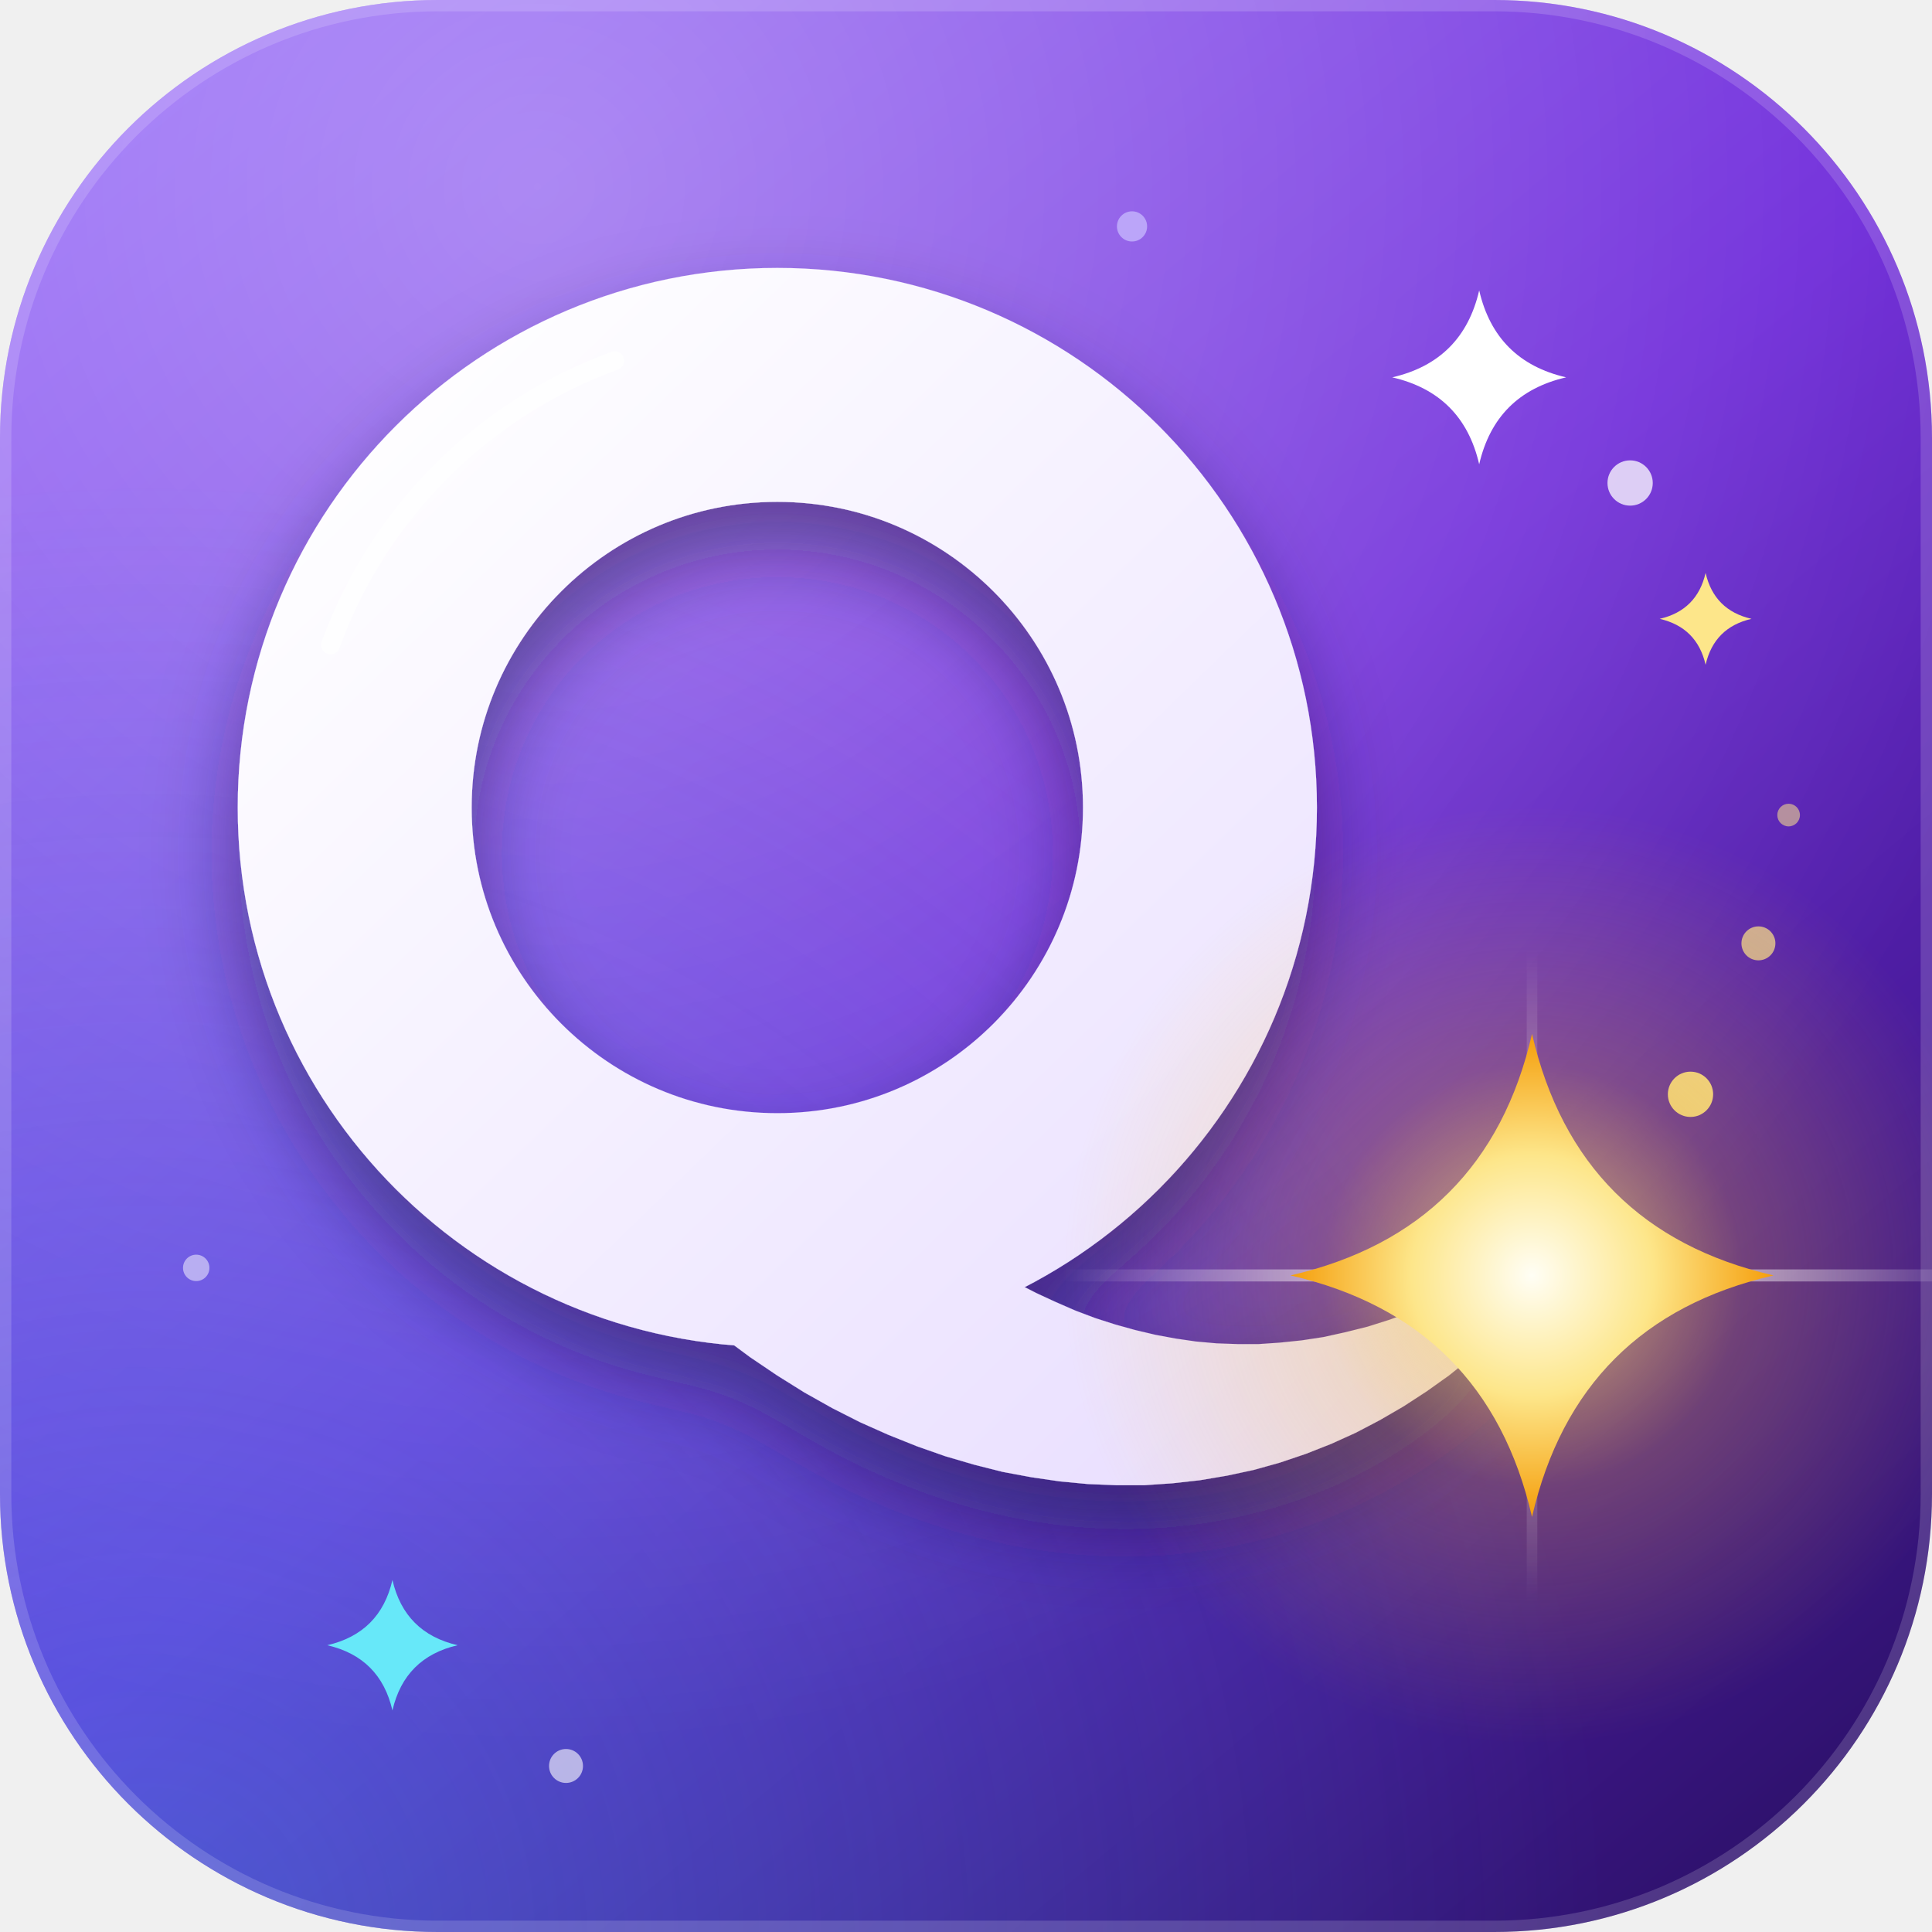
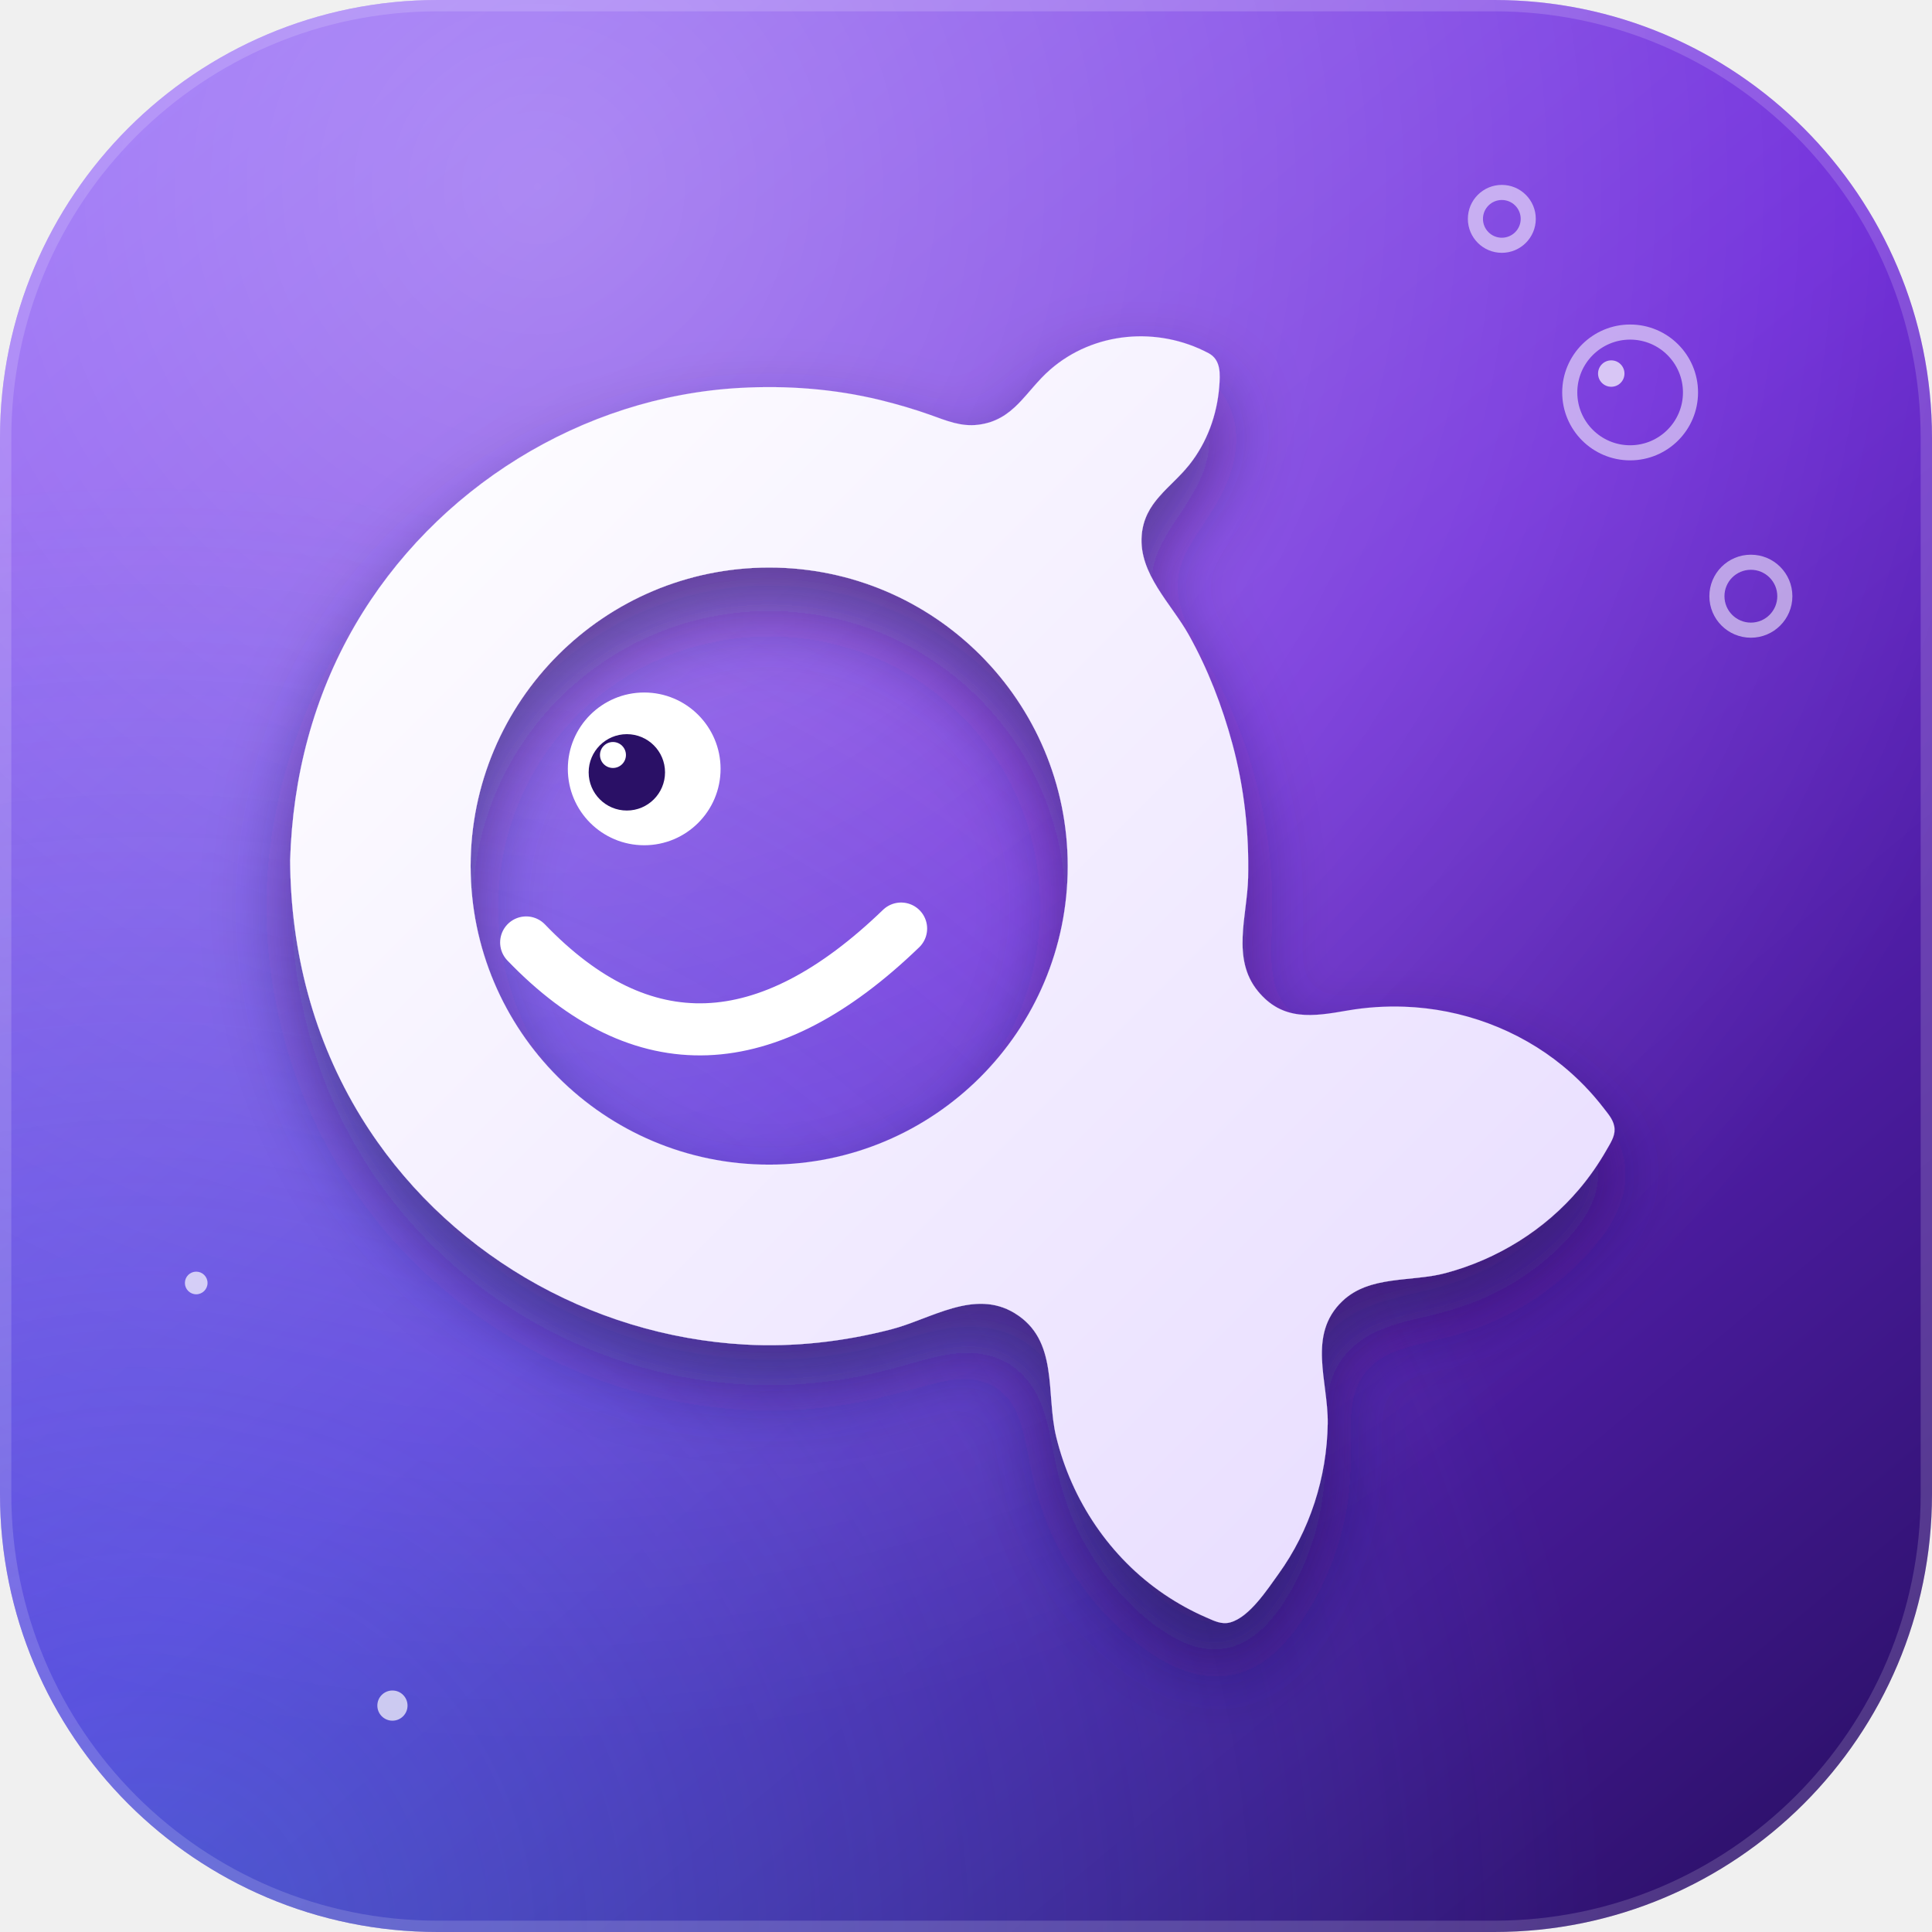
- <svg xmlns="http://www.w3.org/2000/svg" xmlns:xlink="http://www.w3.org/1999/xlink" viewBox="0 0 512 512" width="512" height="512" role="img" aria-labelledby="title">
+ <svg xmlns="http://www.w3.org/2000/svg" viewBox="0 0 512 512" width="512" height="512" role="img" aria-labelledby="title">
  <defs>
    <linearGradient id="bg" x1="0.08" y1="0" x2="0.92" y2="1">
      <stop offset="0" stop-color="#8B5CF6" />
      <stop offset="0.5" stop-color="#6D28D9" />
      <stop offset="1" stop-color="#2A1066" />
    </linearGradient>
    <radialGradient id="sheen" cx="0.28" cy="0.1" r="0.8">
      <stop offset="0" stop-color="#FFFFFF" stop-opacity="0.34" />
      <stop offset="1" stop-color="#FFFFFF" stop-opacity="0" />
    </radialGradient>
    <radialGradient id="aqua" cx="0.08" cy="1" r="0.75">
      <stop offset="0" stop-color="#22D3EE" stop-opacity="0.3" />
      <stop offset="1" stop-color="#22D3EE" stop-opacity="0" />
    </radialGradient>
-     <linearGradient id="chalk" gradientUnits="userSpaceOnUse" x1="100" y1="90" x2="400" y2="400">
+     <linearGradient id="chalk" gradientUnits="userSpaceOnUse" x1="80" y1="70" x2="440" y2="430">
      <stop offset="0" stop-color="#FFFFFF" />
      <stop offset="1" stop-color="#E6DAFF" />
-     </linearGradient>
-     <radialGradient id="gold" cx="0.5" cy="0.5" r="0.5">
-       <stop offset="0" stop-color="#FFFEF5" />
-       <stop offset="0.5" stop-color="#FDE68A" />
-       <stop offset="1" stop-color="#F59E0B" />
-     </radialGradient>
-     <radialGradient id="glow" cx="0.5" cy="0.5" r="0.5">
-       <stop offset="0" stop-color="#FDE68A" stop-opacity="0.8" />
-       <stop offset="0.45" stop-color="#FBBF24" stop-opacity="0.24" />
-       <stop offset="1" stop-color="#FBBF24" stop-opacity="0" />
-     </radialGradient>
-     <linearGradient id="flare" x1="0" y1="0" x2="1" y2="0">
-       <stop offset="0" stop-color="#FFFFFF" stop-opacity="0" />
-       <stop offset="0.5" stop-color="#FFFFFF" stop-opacity="0.9" />
-       <stop offset="1" stop-color="#FFFFFF" stop-opacity="0" />
    </linearGradient>
    <filter id="lift" x="-25%" y="-25%" width="150%" height="160%">
      <feDropShadow dx="0" dy="12" stdDeviation="11" flood-color="#1B0A45" flood-opacity="0.5" />
    </filter>
    <clipPath id="tile">
      <rect width="512" height="512" rx="116" />
    </clipPath>
-     <path id="spark" d="M0 -64 Q12 -12 64 0 Q12 12 0 64 Q-12 12 -64 0 Q-12 -12 0 -64 Z" />
  </defs>
  <g clip-path="url(#tile)">
    <rect width="512" height="512" fill="url(#bg)" />
    <rect width="512" height="512" fill="url(#sheen)" />
    <rect width="512" height="512" fill="url(#aqua)" class="fine" />
    <g class="fine">
-       <use href="#spark" xlink:href="#spark" transform="translate(392 100) scale(0.36)" fill="#FFFFFF" />
-       <use href="#spark" xlink:href="#spark" transform="translate(104 436) scale(0.27)" fill="#67E8F9" />
-       <use href="#spark" xlink:href="#spark" transform="translate(452 164) scale(0.19)" fill="#FDE68A" />
-       <circle cx="432" cy="128" r="6" fill="#FFFFFF" opacity="0.75" />
-       <circle cx="150" cy="468" r="4.5" fill="#FFFFFF" opacity="0.6" />
-       <circle cx="52" cy="336" r="3.5" fill="#FFFFFF" opacity="0.5" />
-       <circle cx="300" cy="60" r="4" fill="#C4B5FD" opacity="0.8" />
-       <circle cx="448" cy="290" r="6" fill="#FDE68A" opacity="0.9" />
-       <circle cx="466" cy="250" r="4.5" fill="#FDE68A" opacity="0.7" />
-       <circle cx="474" cy="216" r="3" fill="#FDE68A" opacity="0.55" />
+       <g fill="none" stroke="#FFFFFF" stroke-opacity="0.55" stroke-width="4">
+         <circle cx="432" cy="104" r="16" />
+         <circle cx="464" cy="158" r="9" />
+         <circle cx="398" cy="58" r="7" />
+       </g>
+       <g fill="#FFFFFF" fill-opacity="0.7">
+         <circle cx="427" cy="99" r="3.5" />
+         <circle cx="104" cy="452" r="4" />
+         <circle cx="52" cy="340" r="3" />
+       </g>
    </g>
-     <g class="mark" filter="url(#lift)">
-       <circle id="ring" cx="206" cy="214" r="112" fill="none" stroke="url(#chalk)" stroke-width="62" />
-       <path id="tail" d="M186.0 347.2 L192.9 352.8 L199.9 358.0 L207.0 362.8 L214.2 367.3 L221.5 371.4 L228.8 375.1 L236.2 378.4 L243.7 381.4 L251.1 384.0 L258.6 386.2 L266.1 388.1 L273.6 389.5 L281.1 390.6 L288.5 391.3 L295.9 391.6 L303.2 391.6 L310.5 391.1 L317.7 390.3 L324.8 389.1 L331.8 387.6 L338.6 385.7 L345.4 383.4 L352.0 380.8 L358.4 377.9 L364.7 374.6 L370.9 371.0 L376.9 367.1 L382.8 362.9 L388.4 358.4 L394.0 353.6 L399.3 348.5 L404.6 343.1 L399.4 336.9 L393.3 340.6 L387.2 343.9 L381.1 346.8 L375.0 349.4 L369.0 351.6 L363.0 353.5 L357.0 355.0 L351.1 356.3 L345.2 357.2 L339.4 357.8 L333.6 358.2 L328.0 358.2 L322.3 358.0 L316.7 357.5 L311.2 356.7 L305.8 355.7 L300.3 354.4 L294.9 352.9 L289.6 351.2 L284.3 349.2 L279.0 346.9 L273.8 344.5 L268.5 341.8 L263.3 338.8 L258.1 335.6 L253.0 332.2 L247.8 328.6 L242.6 324.7 L237.5 320.6 L232.3 316.2 L227.2 311.6 L222.0 306.8 Z" fill="url(#chalk)" stroke="url(#chalk)" stroke-width="4" stroke-linejoin="round" />
-     </g>
-     <path d="M87.6 170.9 A126 126 0 0 1 162.9 95.6" fill="none" stroke="#FFFFFF" stroke-opacity="0.7" stroke-width="5" stroke-linecap="round" class="fine" />
-     <g id="star" transform="translate(406 338)">
-       <circle r="124" fill="url(#glow)" class="fine" />
-       <rect x="-124" y="-1.6" width="248" height="3.2" fill="url(#flare)" class="fine" />
-       <rect x="-86" y="-1.4" width="172" height="2.8" fill="url(#flare)" transform="rotate(90)" class="fine" opacity="0.55" />
-       <use href="#spark" xlink:href="#spark" fill="url(#gold)" />
+     <g id="art" transform="translate(248 270) scale(0.92) translate(-256 -256)">
+       <path id="fish" class="mark" filter="url(#lift)" fill="url(#chalk)" fill-rule="evenodd" d="M70.01 210.35C70.18 236.56 76.7 261.95 90.49 284.36C114.2 322.86 156.05 347.34 201.15 349.83C215.25 350.61 229.44 348.98 243.09 345.46C254.57 342.51 267.09 333.68 278.73 340.79C291.51 348.59 287.64 363.92 290.68 376.4C295.14 394.7 306.17 411.16 321.81 421.77C325.6 424.33 329.62 426.57 333.82 428.39C336.18 429.41 338.3 430.56 340.85 429.85C346.37 428.31 351.53 420.32 354.67 415.97C363.76 403.39 368.65 388.09 368.89 372.6C369.08 360.43 362.91 347.06 373.09 337.33C380.95 329.8 392.93 331.87 402.75 329.26C417.72 325.28 431.39 316.83 441.4 304.97C444.35 301.47 446.97 297.69 449.24 293.71C450.25 291.93 451.62 289.94 451.52 287.76C451.41 285.34 449.84 283.61 448.4 281.74C444.93 277.22 440.93 273.1 436.52 269.5C423.72 259.04 407.51 253.1 391.01 252.51C385.51 252.31 380 252.67 374.58 253.61C364.78 255.32 355.88 256.77 348.72 247.96C341.12 238.62 345.69 226.29 345.96 215.43C346.27 202.48 344.84 189.38 341.45 176.87C338.5 165.93 334.39 155.29 328.86 145.39C323.86 136.43 314.43 127.83 315.3 116.76C316.07 107.05 323.58 103.24 329.07 96.32C334.14 89.92 337 82 337.64 73.9C337.91 70.34 338.21 66.19 334.55 64.25C319.92 56.48 301.49 58.03 288.92 69.02C281.8 75.24 278.6 83.56 268.26 84.87C263.22 85.5 259.09 83.71 254.42 82.04C249.66 80.35 244.83 78.94 239.93 77.74C226.77 74.54 213.13 73.51 199.62 74.26C154.03 76.78 111.66 103.21 88.73 142.58C76.65 163.33 70.73 186.45 70.01 210.35ZM122 212A86 86 0 1 0 294 212A86 86 0 1 0 122 212Z" />
+       <g class="face-detail">
+         <circle cx="172" cy="184" r="22" fill="#FFFFFF" />
+         <circle cx="167" cy="185" r="11" fill="#2A1066" />
+         <circle cx="163" cy="180" r="3.74" fill="#FFFFFF" />
+         <path d="M138 234Q188 286 246 230" fill="none" stroke="#FFFFFF" stroke-width="15" stroke-linecap="round" />
+       </g>
+       <g class="face-bold" display="none">
+         <circle cx="170" cy="186" r="34" fill="#FFFFFF" />
+         <circle cx="163" cy="188" r="17" fill="#2A1066" />
+         <path d="M138 234Q188 286 246 230" fill="none" stroke="#FFFFFF" stroke-width="27" stroke-linecap="round" />
+       </g>
    </g>
    <rect x="1.5" y="1.5" width="509" height="509" rx="114.5" fill="none" stroke="#FFFFFF" stroke-opacity="0.16" stroke-width="3" class="fine" />
  </g>
</svg>
